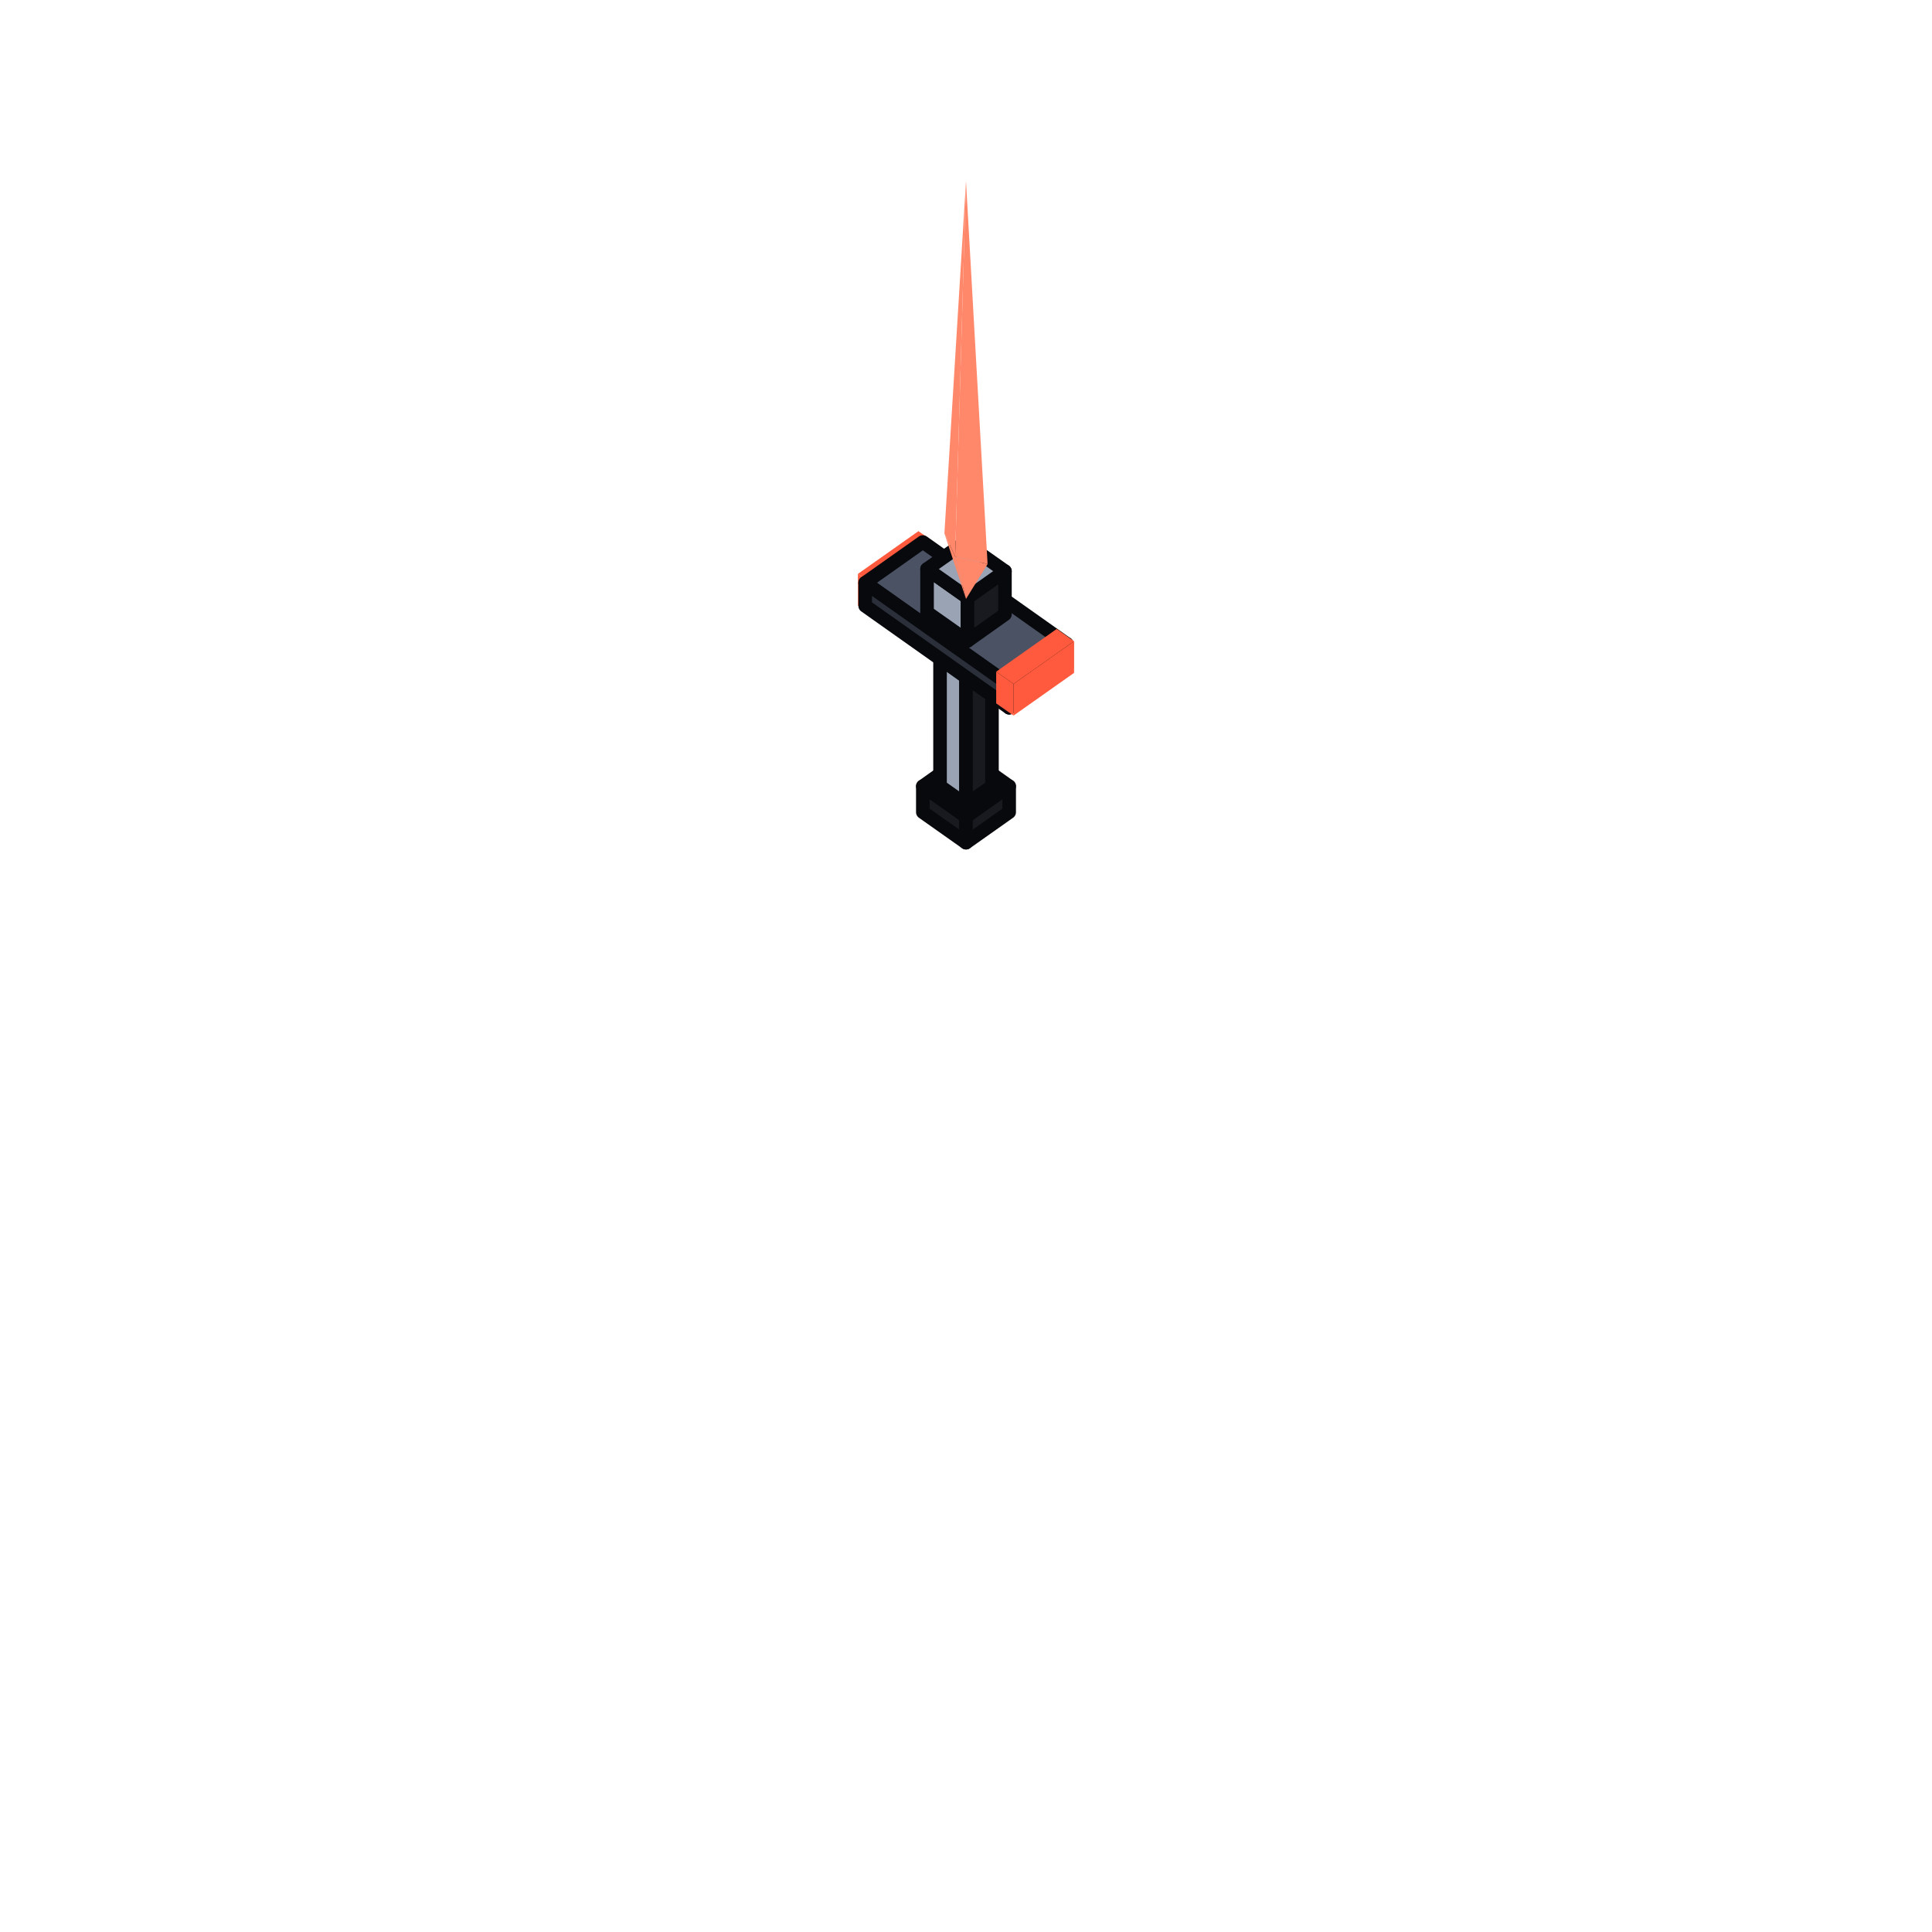
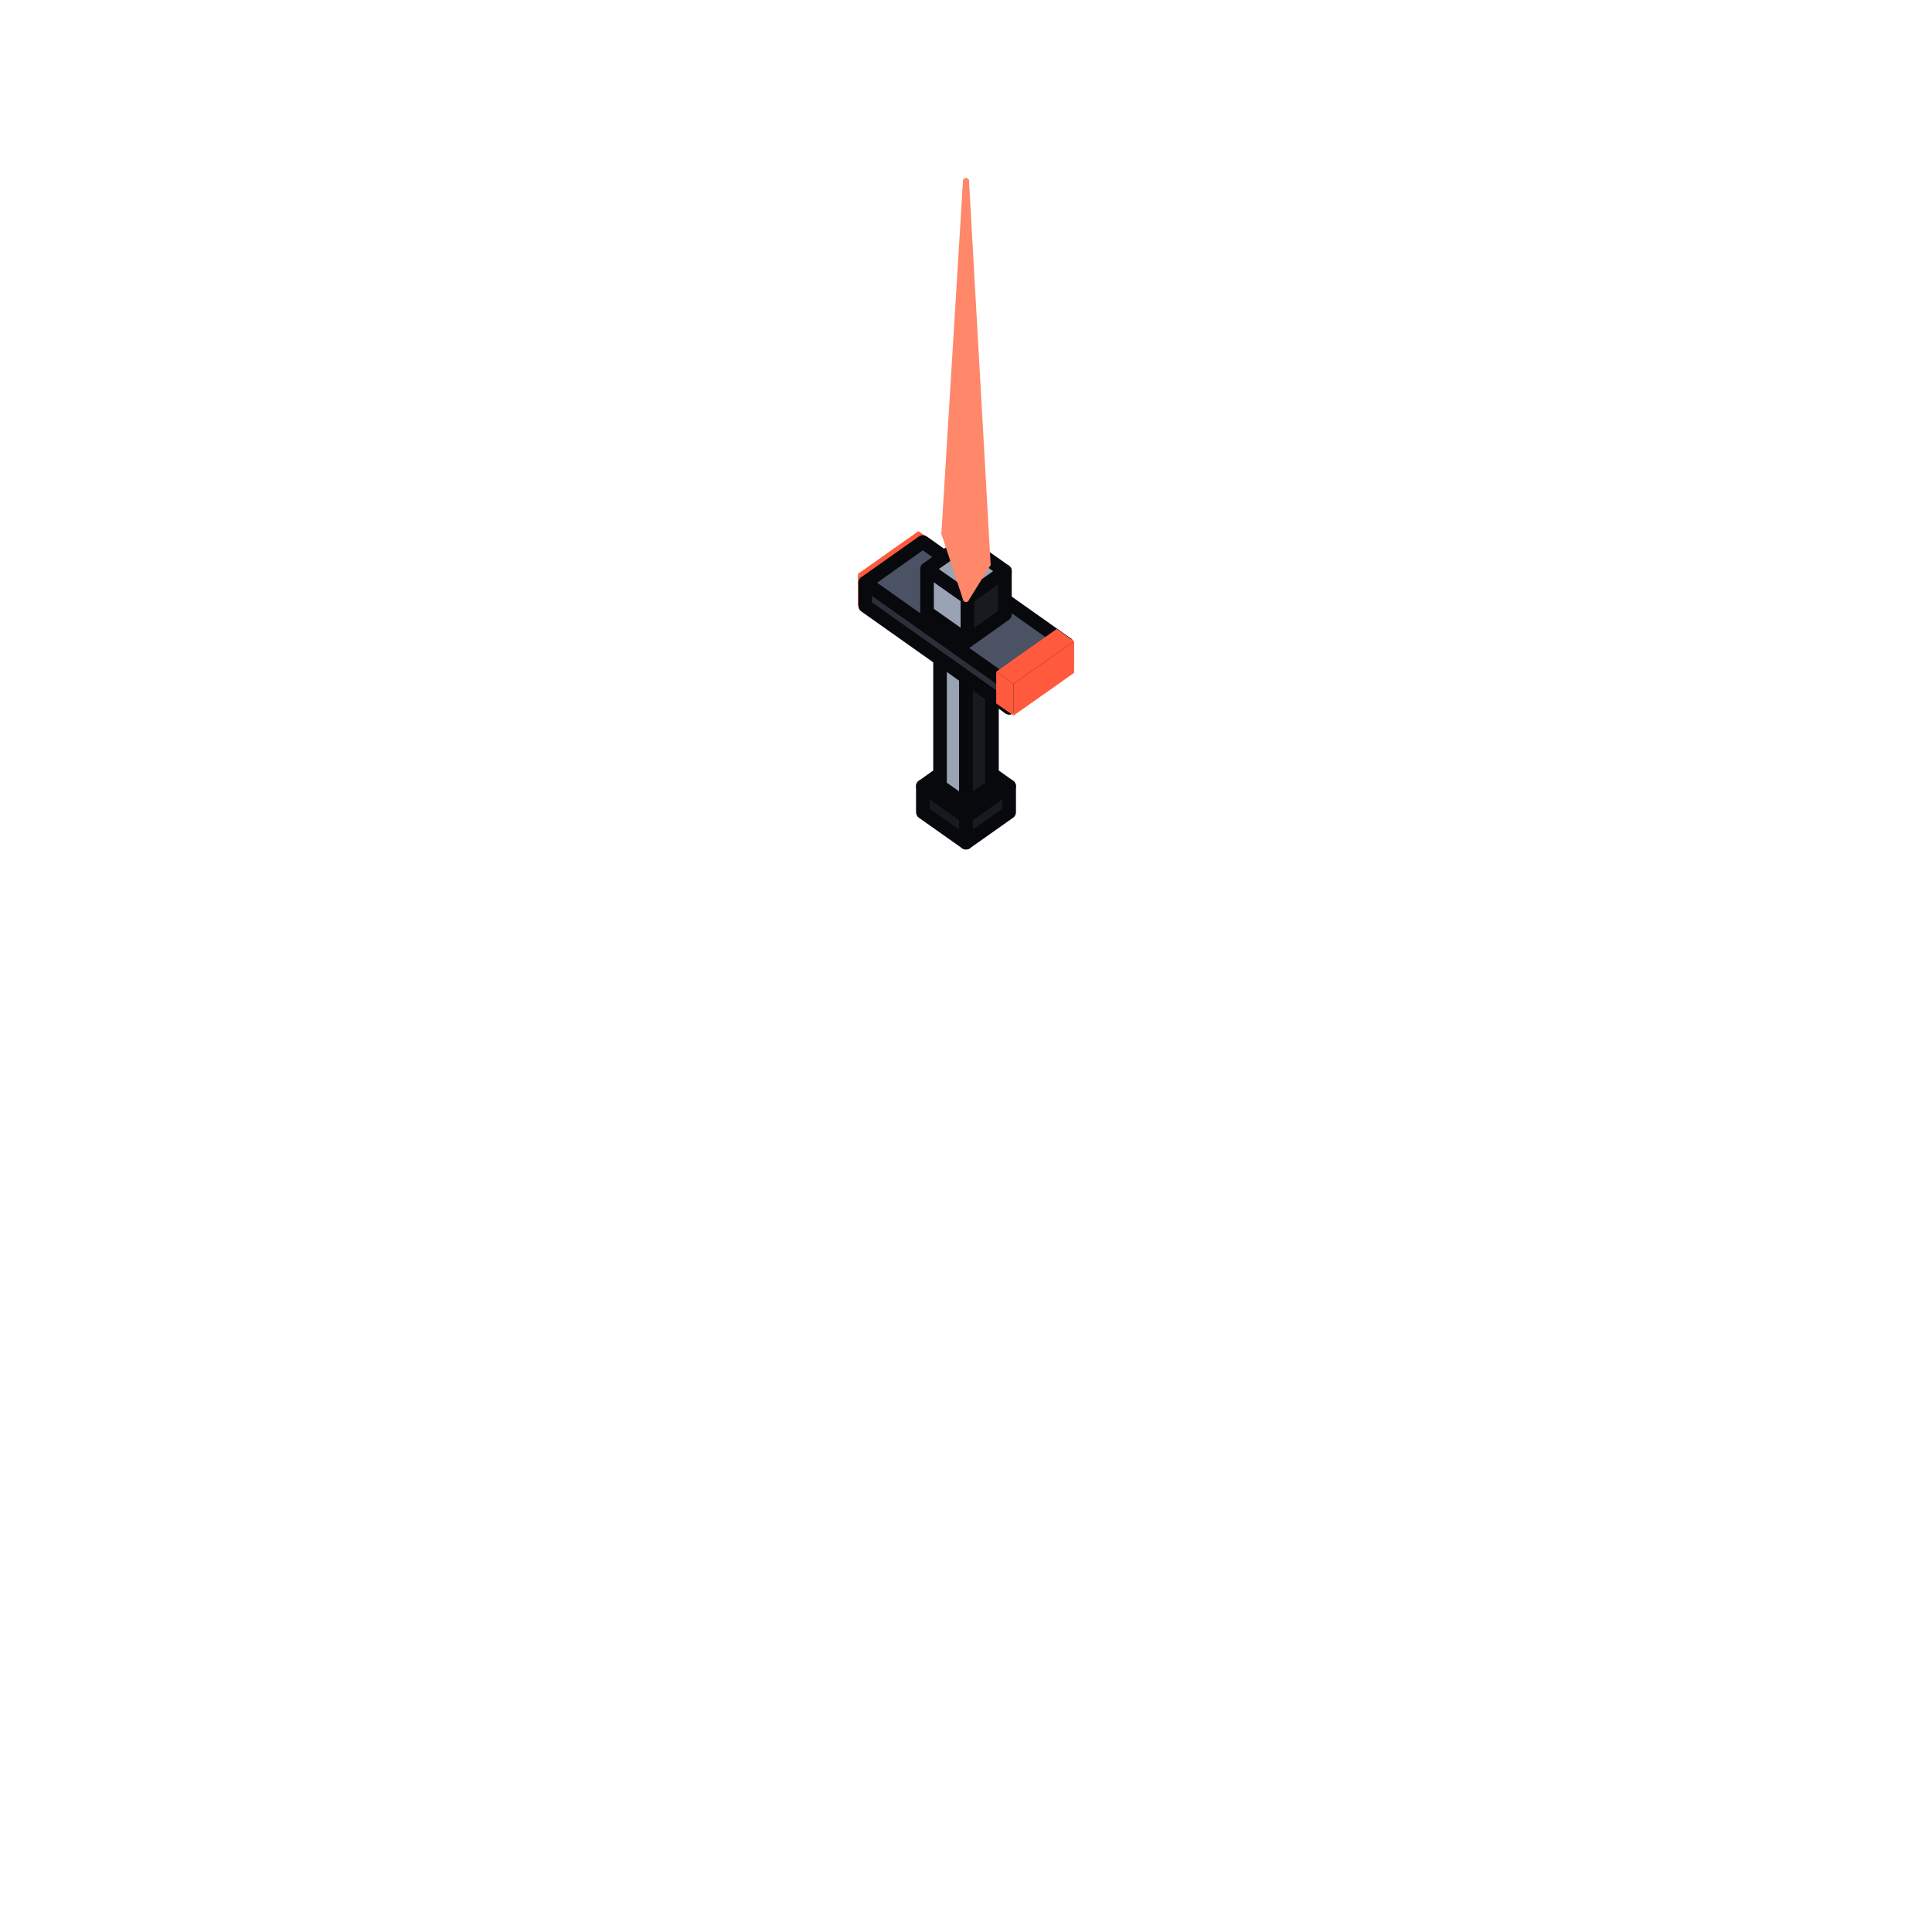
<svg xmlns="http://www.w3.org/2000/svg" viewBox="0 0 128 128" width="128" height="128" data-part-id="eq_plasma_blade" data-type="equipment" data-direction="north">
  <g stroke="#07090d" stroke-width="0.9" stroke-linejoin="round">
    <path d="M64.0 54.75 L65.34 53.81 L64.0 52.86 L62.66 53.81 Z" fill="#ff876a" stroke="none" />
    <path d="M62.66 54.57 L64.0 55.52 L64.0 54.75 L62.66 53.81 Z" fill="#ff876a" stroke="none" />
    <path d="M64.0 55.52 L65.34 54.57 L65.34 53.81 L64.0 54.75 Z" fill="#ff876a" stroke="none" />
    <path d="M64.0 54.11 L66.86 52.09 L64.0 50.06 L61.14 52.09 Z" fill="#2a2f3a" />
    <path d="M61.14 53.81 L64.0 55.83 L64.0 54.11 L61.14 52.09 Z" fill="#181a20" />
    <path d="M64.0 55.83 L66.86 53.81 L66.86 52.09 L64.0 54.11 Z" fill="#181a20" />
    <path d="M62.28 52.09 L64.0 53.3 L64.0 43.38 L62.28 42.16 Z" fill="#9aa3b3" />
    <path d="M64.0 53.3 L65.72 52.09 L65.72 42.16 L64.0 43.38 Z" fill="#181a20" />
    <path d="M57.99 40.93 L62.0 38.1 L62.0 36.0 L57.99 38.83 Z" fill="#ff5a3d" stroke="none" />
    <path d="M57.99 38.83 L62.0 36.0 L60.85 35.19 L56.84 38.02 Z" fill="#ff5a3d" stroke="none" />
    <path d="M56.84 40.12 L57.99 40.93 L57.99 38.83 L56.84 38.02 Z" fill="#ff5a3d" stroke="none" />
    <path d="M64.0 43.38 L65.72 42.16 L64.0 40.95 L62.28 42.16 Z" fill="#9aa3b3" />
    <path d="M66.86 45.36 L70.68 42.66 L61.14 35.91 L57.32 38.61 Z" fill="#4a5264" />
    <path d="M57.32 40.14 L66.86 46.89 L66.86 45.36 L57.32 38.61 Z" fill="#2a2f3a" />
    <path d="M61.42 40.57 L64.1 42.46 L64.1 39.59 L61.42 37.7 Z" fill="#9aa3b3" />
    <path d="M64.1 42.46 L66.58 40.7 L66.58 37.84 L64.1 39.59 Z" fill="#181a20" />
    <path d="M64.1 39.59 L66.58 37.84 L63.9 35.95 L61.42 37.7 Z" fill="#9aa3b3" />
-     <path d="M64.0 39.68 L63.28 36.86 L62.57 35.34 Z" fill="#ff876a" stroke="none" />
-     <path d="M64.0 39.68 L65.43 37.37 L63.28 36.86 Z" fill="#ff876a" stroke="none" />
+     <path d="M64.0 39.68 L63.28 36.86 L62.57 35.34 Z" fill="#ff876a" stroke="#ff876a" stroke-width="0.4" />
+     <path d="M64.0 39.68 L65.43 37.37 L63.28 36.86 Z" fill="#ff876a" stroke="#ff876a" stroke-width="0.4" />
    <path d="M66.86 46.89 L70.68 44.19 L70.68 42.66 L66.86 45.36 Z" fill="#181a20" />
    <path d="M67.15 47.41 L71.16 44.58 L71.16 42.48 L67.15 45.31 Z" fill="#ff5a3d" stroke="none" />
    <path d="M67.15 45.31 L71.16 42.48 L70.01 41.67 L66.0 44.5 Z" fill="#ff5a3d" stroke="none" />
    <path d="M66.0 46.6 L67.15 47.41 L67.15 45.31 L66.0 44.5 Z" fill="#ff5a3d" stroke="none" />
-     <path d="M64.0 12.0 L62.57 35.34 L63.28 36.86 Z" fill="#ff876a" stroke="none" />
-     <path d="M64.0 12.0 L63.28 36.86 L65.43 37.37 Z" fill="#ff876a" stroke="none" />
+     <path d="M64.0 12.0 L62.57 35.34 L63.28 36.86 Z" fill="#ff876a" stroke="#ff876a" stroke-width="0.4" />
+     <path d="M64.0 12.0 L63.28 36.86 L65.43 37.37 Z" fill="#ff876a" stroke="#ff876a" stroke-width="0.4" />
  </g>
</svg>
